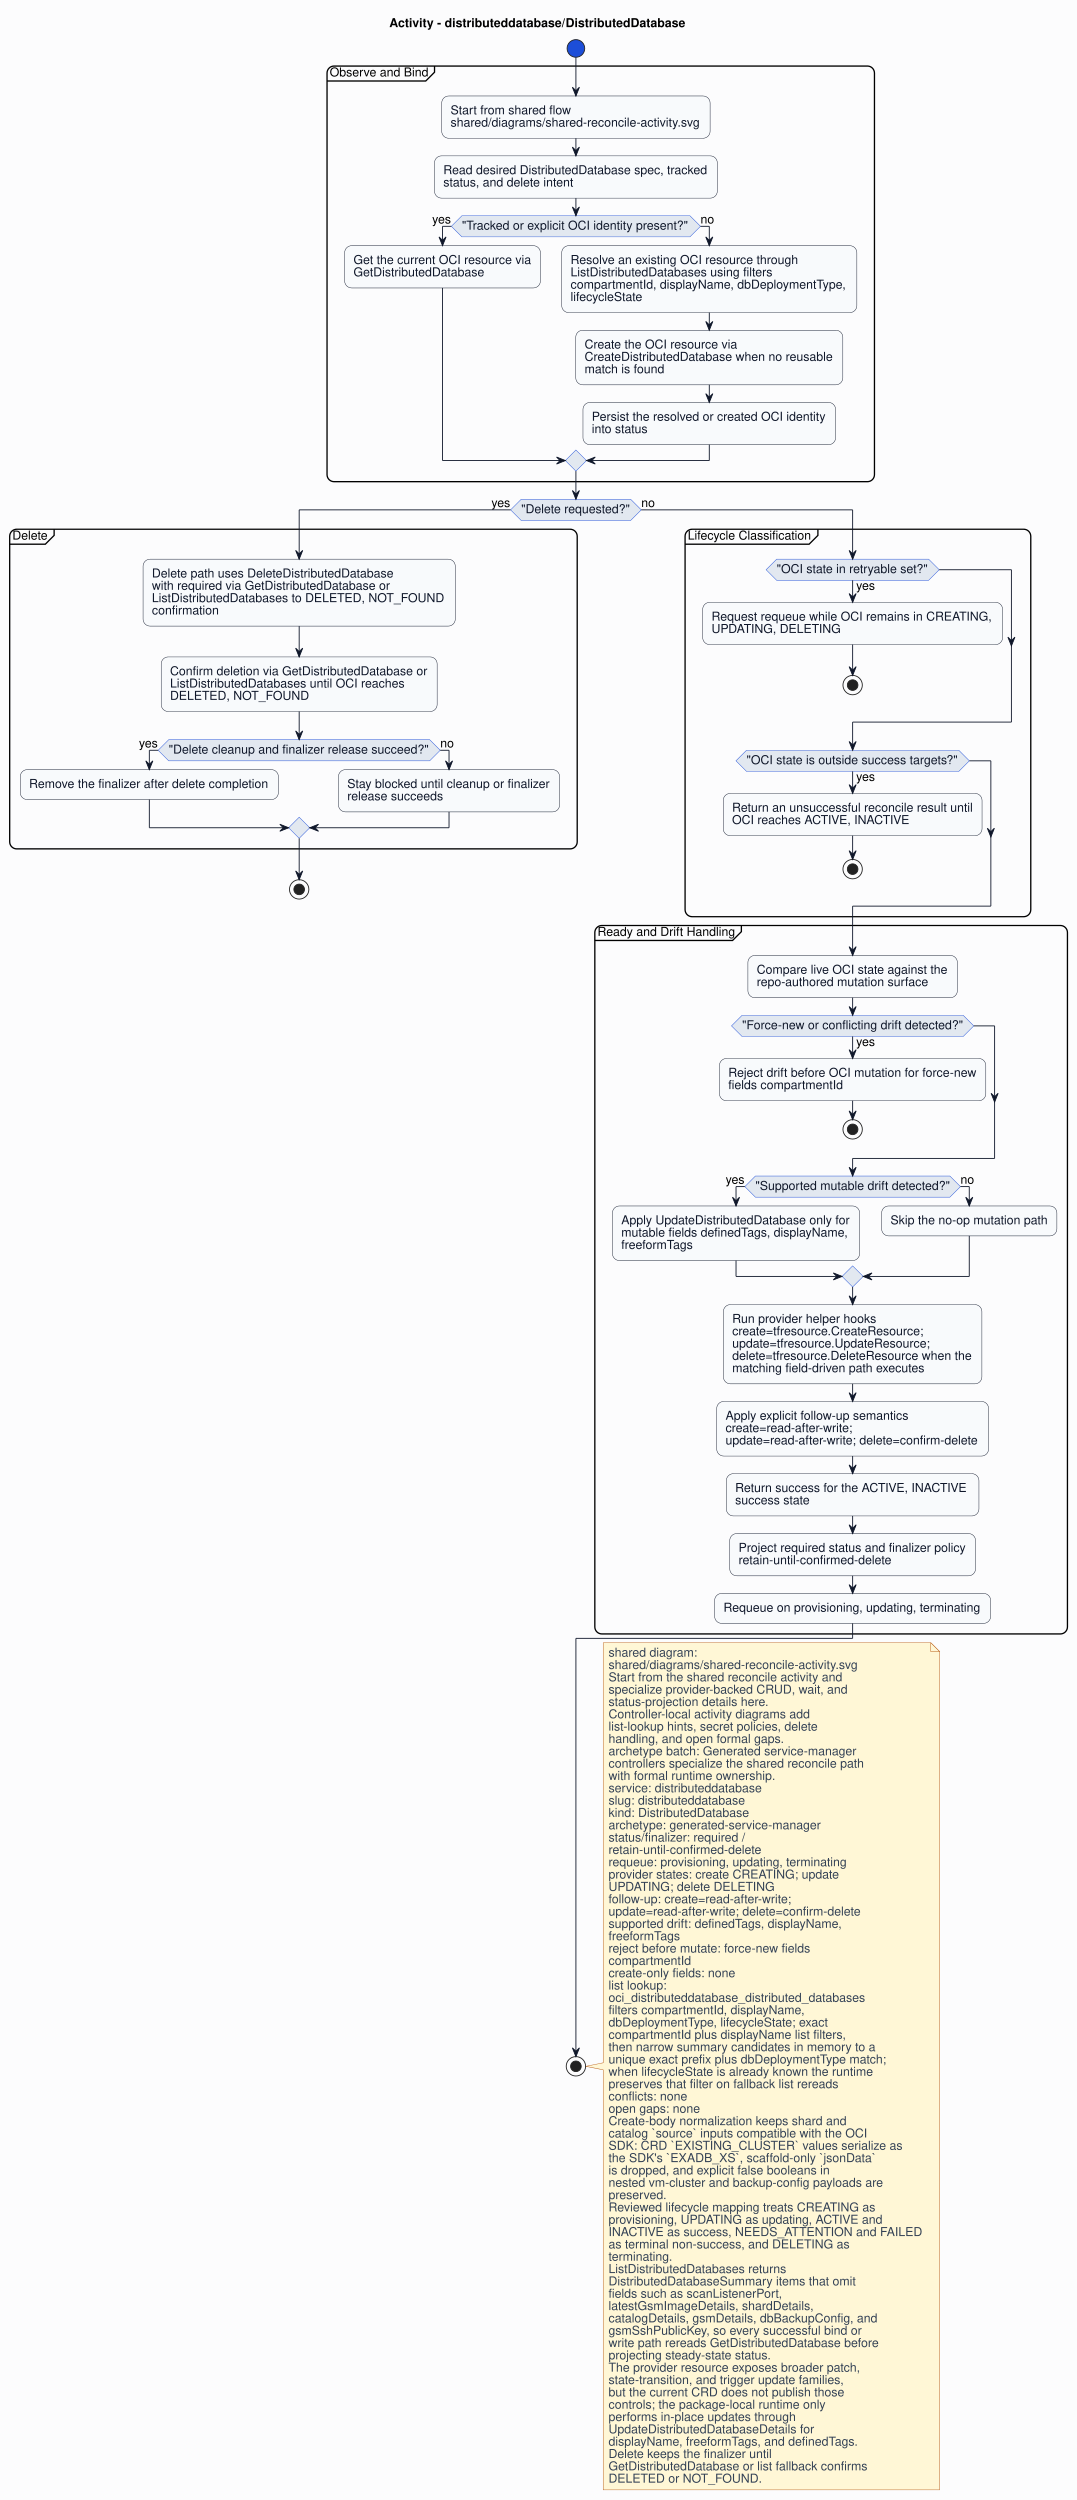
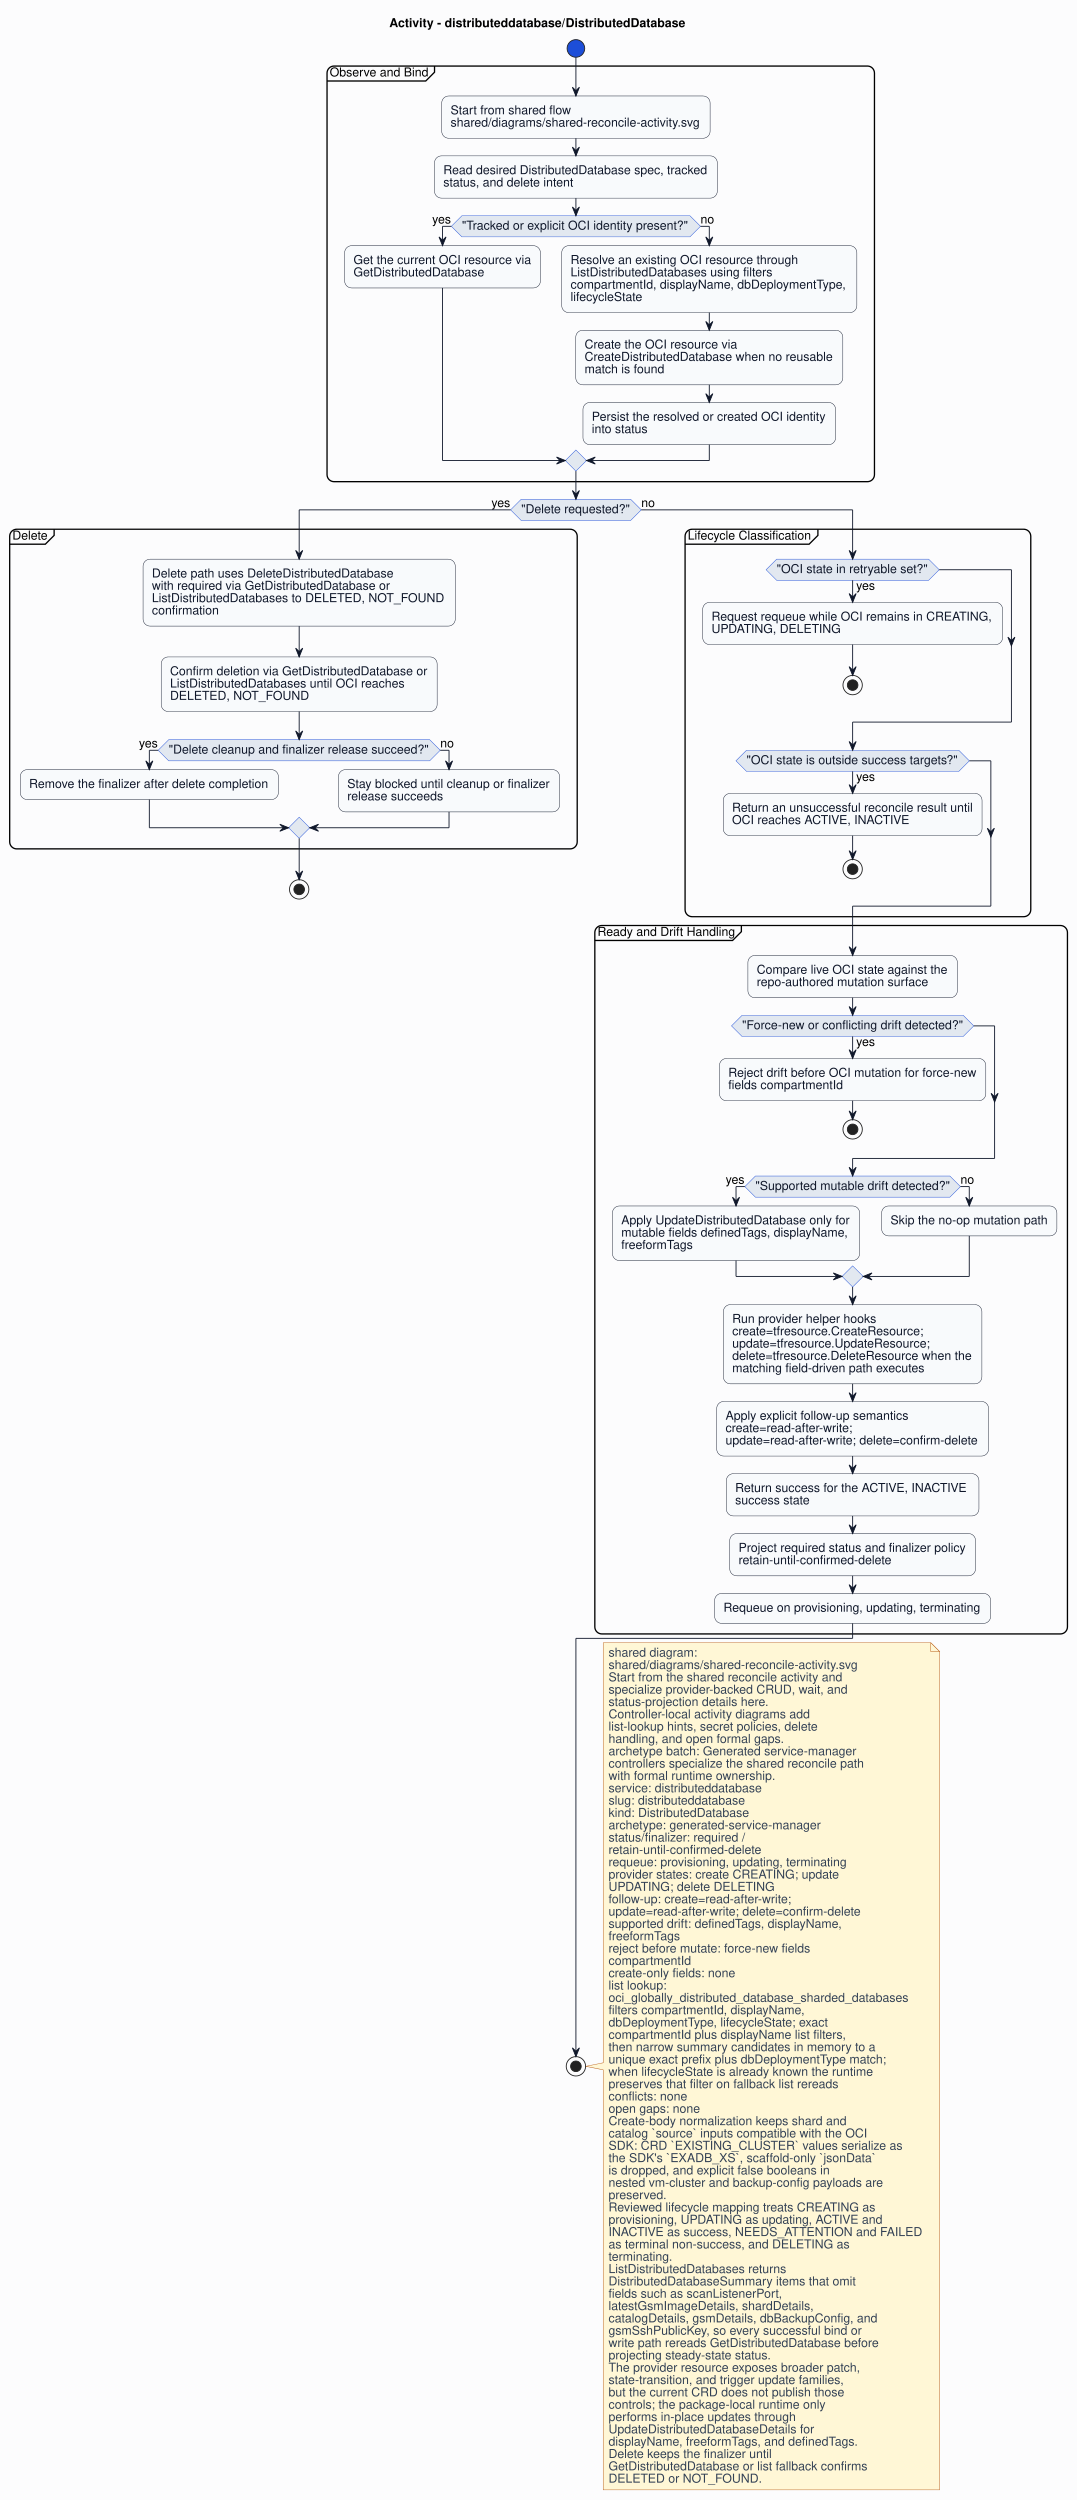
<svg xmlns="http://www.w3.org/2000/svg" contentStyleType="text/css" data-diagram-type="ACTIVITY" height="2839px" preserveAspectRatio="none" style="width:1223px;height:2839px;background:#FCFCFD;" version="1.1" viewBox="0 0 1223 2839" width="1223px" zoomAndPan="magnify">
  <defs />
  <g>
    <rect fill="#FCFCFD" height="2839" style="stroke:none;stroke-width:1;" width="1223" x="0" y="0" />
    <g class="title" data-source-line="10">
      <text fill="#000000" font-family="Helvetica" font-size="14" font-weight="bold" lengthAdjust="spacing" textLength="336.075" x="442.058" y="30.78">Activity - distributeddatabase/DistributedDatabase</text>
    </g>
    <ellipse cx="654.002" cy="55" fill="#1D4ED8" rx="10" ry="10" style="stroke:#222222;stroke-width:1;" />
    <rect fill="none" height="472" rx="8" ry="8" style="stroke:#000000;stroke-width:1.5;" width="621.655" x="371.385" y="75" />
    <path d="M493.453,75 L493.453,82 L483.453,92 L371.385,92" fill="none" style="stroke:#000000;stroke-width:1.5;" />
    <text fill="#000000" font-family="Helvetica" font-size="14" lengthAdjust="spacing" textLength="112.068" x="374.385" y="86.78">Observe and Bind</text>
    <rect fill="#F8FAFC" height="48" rx="8" ry="8" style="stroke:#0F172A;stroke-width:0.5;" width="304.785" x="501.61" y="109" />
    <text fill="#0F172A" font-family="Helvetica" font-size="14" lengthAdjust="spacing" textLength="136.938" x="511.61" y="129.78">Start from shared flow</text>
    <text fill="#0F172A" font-family="Helvetica" font-size="14" lengthAdjust="spacing" textLength="284.785" x="511.61" y="143.78">shared/diagrams/shared-reconcile-activity.svg</text>
    <rect fill="#F8FAFC" height="48" rx="8" ry="8" style="stroke:#0F172A;stroke-width:0.5;" width="321.164" x="493.42" y="177" />
    <text fill="#0F172A" font-family="Helvetica" font-size="14" lengthAdjust="spacing" textLength="301.164" x="503.42" y="197.78">Read desired DistributedDatabase spec, tracked</text>
    <text fill="#0F172A" font-family="Helvetica" font-size="14" lengthAdjust="spacing" textLength="148.661" x="503.42" y="211.78">status, and delete intent</text>
    <polygon fill="#E2E8F0" points="524.536,245,783.468,245,795.468,257,783.468,269,524.536,269,512.536,257,524.536,245" style="stroke:#1D4ED8;stroke-width:0.5;" />
    <text fill="#0F172A" font-family="Helvetica" font-size="14" lengthAdjust="spacing" textLength="258.932" x="524.536" y="260.78">"Tracked or explicit OCI identity present?"</text>
    <text fill="#000000" font-family="Helvetica" font-size="14" lengthAdjust="spacing" textLength="21.786" x="490.75" y="253.78">yes</text>
    <text fill="#000000" font-family="Helvetica" font-size="14" lengthAdjust="spacing" textLength="15.572" x="795.468" y="253.78">no</text>
    <rect fill="#F8FAFC" height="48" rx="8" ry="8" style="stroke:#0F172A;stroke-width:0.5;" width="222.303" x="391.385" y="279" />
    <text fill="#0F172A" font-family="Helvetica" font-size="14" lengthAdjust="spacing" textLength="202.303" x="401.385" y="299.78">Get the current OCI resource via</text>
    <text fill="#0F172A" font-family="Helvetica" font-size="14" lengthAdjust="spacing" textLength="149.413" x="401.385" y="313.78">GetDistributedDatabase</text>
    <rect fill="#F8FAFC" height="76" rx="8" ry="8" style="stroke:#0F172A;stroke-width:0.5;" width="335.144" x="637.896" y="279" />
    <text fill="#0F172A" font-family="Helvetica" font-size="14" lengthAdjust="spacing" textLength="259.909" x="647.896" y="299.78">Resolve an existing OCI resource through</text>
    <text fill="#0F172A" font-family="Helvetica" font-size="14" lengthAdjust="spacing" textLength="230.33" x="647.896" y="313.78">ListDistributedDatabases using filters</text>
    <text fill="#0F172A" font-family="Helvetica" font-size="14" lengthAdjust="spacing" textLength="315.144" x="647.896" y="327.78">compartmentId, displayName, dbDeploymentType,</text>
    <text fill="#0F172A" font-family="Helvetica" font-size="14" lengthAdjust="spacing" textLength="82.482" x="647.896" y="341.78">lifecycleState</text>
    <rect fill="#F8FAFC" height="62" rx="8" ry="8" style="stroke:#0F172A;stroke-width:0.5;" width="303.281" x="653.827" y="375" />
    <text fill="#0F172A" font-family="Helvetica" font-size="14" lengthAdjust="spacing" textLength="174.296" x="663.827" y="395.78">Create the OCI resource via</text>
    <text fill="#0F172A" font-family="Helvetica" font-size="14" lengthAdjust="spacing" textLength="283.281" x="663.827" y="409.78">CreateDistributedDatabase when no reusable</text>
    <text fill="#0F172A" font-family="Helvetica" font-size="14" lengthAdjust="spacing" textLength="91.048" x="663.827" y="423.78">match is found</text>
    <rect fill="#F8FAFC" height="48" rx="8" ry="8" style="stroke:#0F172A;stroke-width:0.5;" width="286.896" x="662.02" y="457" />
    <text fill="#0F172A" font-family="Helvetica" font-size="14" lengthAdjust="spacing" textLength="266.896" x="672.02" y="477.78">Persist the resolved or created OCI identity</text>
    <text fill="#0F172A" font-family="Helvetica" font-size="14" lengthAdjust="spacing" textLength="63.813" x="672.02" y="491.78">into status</text>
    <polygon fill="#E2E8F0" points="654.002,511,666.002,523,654.002,535,642.002,523,654.002,511" style="stroke:#1D4ED8;stroke-width:0.5;" />
    <polygon fill="#E2E8F0" points="591.826,567,716.178,567,728.178,579,716.178,591,591.826,591,579.826,579,591.826,567" style="stroke:#1D4ED8;stroke-width:0.5;" />
    <text fill="#0F172A" font-family="Helvetica" font-size="14" lengthAdjust="spacing" textLength="124.353" x="591.826" y="582.78">"Delete requested?"</text>
    <text fill="#000000" font-family="Helvetica" font-size="14" lengthAdjust="spacing" textLength="21.786" x="558.04" y="575.78">yes</text>
    <text fill="#000000" font-family="Helvetica" font-size="14" lengthAdjust="spacing" textLength="15.572" x="728.178" y="575.78">no</text>
    <rect fill="none" height="363" rx="8" ry="8" style="stroke:#000000;stroke-width:1.5;" width="644.481" x="11" y="601" />
    <path d="M61.469,601 L61.469,608 L51.469,618 L11,618" fill="none" style="stroke:#000000;stroke-width:1.5;" />
    <text fill="#000000" font-family="Helvetica" font-size="14" lengthAdjust="spacing" textLength="40.469" x="14" y="612.78">Delete</text>
    <rect fill="#F8FAFC" height="76" rx="8" ry="8" style="stroke:#0F172A;stroke-width:0.5;" width="354.551" x="162.469" y="635" />
    <text fill="#0F172A" font-family="Helvetica" font-size="14" lengthAdjust="spacing" textLength="276.274" x="172.469" y="655.78">Delete path uses DeleteDistributedDatabase</text>
    <text fill="#0F172A" font-family="Helvetica" font-size="14" lengthAdjust="spacing" textLength="271.578" x="172.469" y="669.78">with required via GetDistributedDatabase or</text>
    <text fill="#0F172A" font-family="Helvetica" font-size="14" lengthAdjust="spacing" textLength="334.551" x="172.469" y="683.78">ListDistributedDatabases to DELETED, NOT_FOUND</text>
    <text fill="#0F172A" font-family="Helvetica" font-size="14" lengthAdjust="spacing" textLength="76.255" x="172.469" y="697.78">confirmation</text>
    <rect fill="#F8FAFC" height="62" rx="8" ry="8" style="stroke:#0F172A;stroke-width:0.5;" width="313.364" x="183.062" y="746" />
    <text fill="#0F172A" font-family="Helvetica" font-size="14" lengthAdjust="spacing" textLength="293.364" x="193.062" y="766.78">Confirm deletion via GetDistributedDatabase or</text>
    <text fill="#0F172A" font-family="Helvetica" font-size="14" lengthAdjust="spacing" textLength="267.682" x="193.062" y="780.78">ListDistributedDatabases until OCI reaches</text>
    <text fill="#0F172A" font-family="Helvetica" font-size="14" lengthAdjust="spacing" textLength="159.462" x="193.062" y="794.78">DELETED, NOT_FOUND</text>
    <polygon fill="#E2E8F0" points="191.572,840,487.916,840,499.916,852,487.916,864,191.572,864,179.572,852,191.572,840" style="stroke:#1D4ED8;stroke-width:0.5;" />
    <text fill="#0F172A" font-family="Helvetica" font-size="14" lengthAdjust="spacing" textLength="296.345" x="191.572" y="855.78">"Delete cleanup and finalizer release succeed?"</text>
    <text fill="#000000" font-family="Helvetica" font-size="14" lengthAdjust="spacing" textLength="21.786" x="157.786" y="848.78">yes</text>
    <text fill="#000000" font-family="Helvetica" font-size="14" lengthAdjust="spacing" textLength="15.572" x="499.916" y="848.78">no</text>
    <rect fill="#F8FAFC" height="34" rx="8" ry="8" style="stroke:#0F172A;stroke-width:0.5;" width="293.144" x="23" y="874" />
    <text fill="#0F172A" font-family="Helvetica" font-size="14" lengthAdjust="spacing" textLength="273.144" x="33" y="894.78">Remove the finalizer after delete completion</text>
    <rect fill="#F8FAFC" height="48" rx="8" ry="8" style="stroke:#0F172A;stroke-width:0.5;" width="251.13" x="384.352" y="874" />
    <text fill="#0F172A" font-family="Helvetica" font-size="14" lengthAdjust="spacing" textLength="231.13" x="394.352" y="894.78">Stay blocked until cleanup or finalizer</text>
    <text fill="#0F172A" font-family="Helvetica" font-size="14" lengthAdjust="spacing" textLength="108.951" x="394.352" y="908.78">release succeeds</text>
    <polygon fill="#E2E8F0" points="339.744,928,351.744,940,339.744,952,327.744,940,339.744,928" style="stroke:#1D4ED8;stroke-width:0.5;" />
    <ellipse cx="339.744" cy="1010" fill="none" rx="11" ry="11" style="stroke:#222222;stroke-width:1;" />
    <ellipse cx="339.744" cy="1010" fill="#222222" rx="6" ry="6" style="stroke:#222222;stroke-width:1;" />
    <rect fill="none" height="440" rx="8" ry="8" style="stroke:#000000;stroke-width:1.5;" width="392.571" x="777.975" y="601" />
    <path d="M928.809,601 L928.809,608 L918.809,618 L777.975,618" fill="none" style="stroke:#000000;stroke-width:1.5;" />
    <text fill="#000000" font-family="Helvetica" font-size="14" lengthAdjust="spacing" textLength="140.834" x="780.975" y="612.78">Lifecycle Classification</text>
    <rect fill="#F8FAFC" height="48" rx="8" ry="8" style="stroke:#0F172A;stroke-width:0.5;" width="340.571" x="797.975" y="684" />
    <text fill="#0F172A" font-family="Helvetica" font-size="14" lengthAdjust="spacing" textLength="320.571" x="807.975" y="704.78">Request requeue while OCI remains in CREATING,</text>
    <text fill="#0F172A" font-family="Helvetica" font-size="14" lengthAdjust="spacing" textLength="150.131" x="807.975" y="718.78">UPDATING, DELETING</text>
    <ellipse cx="968.26" cy="778" fill="none" rx="11" ry="11" style="stroke:#222222;stroke-width:1;" />
    <ellipse cx="968.26" cy="778" fill="#222222" rx="6" ry="6" style="stroke:#222222;stroke-width:1;" />
    <polygon fill="#E2E8F0" points="881.977,635,1054.543,635,1066.543,647,1054.543,659,881.977,659,869.977,647,881.977,635" style="stroke:#1D4ED8;stroke-width:0.5;" />
    <text fill="#000000" font-family="Helvetica" font-size="14" lengthAdjust="spacing" textLength="21.786" x="972.26" y="669.78">yes</text>
    <text fill="#0F172A" font-family="Helvetica" font-size="14" lengthAdjust="spacing" textLength="172.566" x="881.977" y="650.78">"OCI state in retryable set?"</text>
    <rect fill="#F8FAFC" height="48" rx="8" ry="8" style="stroke:#0F172A;stroke-width:0.5;" width="293.916" x="821.302" y="901" />
    <text fill="#0F172A" font-family="Helvetica" font-size="14" lengthAdjust="spacing" textLength="273.916" x="831.302" y="921.78">Return an unsuccessful reconcile result until</text>
    <text fill="#0F172A" font-family="Helvetica" font-size="14" lengthAdjust="spacing" textLength="205.386" x="831.302" y="935.78">OCI reaches ACTIVE, INACTIVE</text>
    <ellipse cx="968.26" cy="987" fill="none" rx="11" ry="11" style="stroke:#222222;stroke-width:1;" />
    <ellipse cx="968.26" cy="987" fill="#222222" rx="6" ry="6" style="stroke:#222222;stroke-width:1;" />
    <polygon fill="#E2E8F0" points="847.739,852,1088.781,852,1100.781,864,1088.781,876,847.739,876,835.739,864,847.739,852" style="stroke:#1D4ED8;stroke-width:0.5;" />
    <text fill="#000000" font-family="Helvetica" font-size="14" lengthAdjust="spacing" textLength="21.786" x="972.26" y="886.78">yes</text>
    <text fill="#0F172A" font-family="Helvetica" font-size="14" lengthAdjust="spacing" textLength="241.042" x="847.739" y="867.78">"OCI state is outside success targets?"</text>
    <rect fill="none" height="804.5" rx="8" ry="8" style="stroke:#000000;stroke-width:1.5;" width="536.71" x="675.481" y="1051" />
    <path d="M841.901,1051 L841.901,1058 L831.901,1068 L675.481,1068" fill="none" style="stroke:#000000;stroke-width:1.5;" />
    <text fill="#000000" font-family="Helvetica" font-size="14" lengthAdjust="spacing" textLength="156.42" x="678.481" y="1062.78">Ready and Drift Handling</text>
    <rect fill="#F8FAFC" height="48" rx="8" ry="8" style="stroke:#0F172A;stroke-width:0.5;" width="237.882" x="849.319" y="1085" />
    <text fill="#0F172A" font-family="Helvetica" font-size="14" lengthAdjust="spacing" textLength="217.882" x="859.319" y="1105.78">Compare live OCI state against the</text>
    <text fill="#0F172A" font-family="Helvetica" font-size="14" lengthAdjust="spacing" textLength="195.337" x="859.319" y="1119.78">repo-authored mutation surface</text>
    <rect fill="#F8FAFC" height="48" rx="8" ry="8" style="stroke:#0F172A;stroke-width:0.5;" width="302.447" x="817.037" y="1202" />
    <text fill="#0F172A" font-family="Helvetica" font-size="14" lengthAdjust="spacing" textLength="282.447" x="827.037" y="1222.78">Reject drift before OCI mutation for force-new</text>
    <text fill="#0F172A" font-family="Helvetica" font-size="14" lengthAdjust="spacing" textLength="129.944" x="827.037" y="1236.78">fields compartmentId</text>
    <ellipse cx="968.26" cy="1282.5" fill="none" rx="11" ry="11" style="stroke:#222222;stroke-width:1;" />
    <ellipse cx="968.26" cy="1282.5" fill="#222222" rx="6" ry="6" style="stroke:#222222;stroke-width:1;" />
    <polygon fill="#E2E8F0" points="842.677,1153,1093.843,1153,1105.843,1165,1093.843,1177,842.677,1177,830.677,1165,842.677,1153" style="stroke:#1D4ED8;stroke-width:0.5;" />
    <text fill="#000000" font-family="Helvetica" font-size="14" lengthAdjust="spacing" textLength="21.786" x="972.26" y="1187.78">yes</text>
    <text fill="#0F172A" font-family="Helvetica" font-size="14" lengthAdjust="spacing" textLength="251.166" x="842.677" y="1168.78">"Force-new or conflicting drift detected?"</text>
    <polygon fill="#E2E8F0" points="857.832,1335.5,1078.688,1335.5,1090.688,1347.5,1078.688,1359.5,857.832,1359.5,845.832,1347.5,857.832,1335.5" style="stroke:#1D4ED8;stroke-width:0.5;" />
    <text fill="#0F172A" font-family="Helvetica" font-size="14" lengthAdjust="spacing" textLength="220.856" x="857.832" y="1351.28">"Supported mutable drift detected?"</text>
    <text fill="#000000" font-family="Helvetica" font-size="14" lengthAdjust="spacing" textLength="21.786" x="824.046" y="1344.28">yes</text>
    <text fill="#000000" font-family="Helvetica" font-size="14" lengthAdjust="spacing" textLength="15.572" x="1090.688" y="1344.28">no</text>
    <rect fill="#F8FAFC" height="62" rx="8" ry="8" style="stroke:#0F172A;stroke-width:0.5;" width="280.702" x="695.481" y="1369.5" />
    <text fill="#0F172A" font-family="Helvetica" font-size="14" lengthAdjust="spacing" textLength="260.702" x="705.481" y="1390.28">Apply UpdateDistributedDatabase only for</text>
    <text fill="#0F172A" font-family="Helvetica" font-size="14" lengthAdjust="spacing" textLength="259.916" x="705.481" y="1404.28">mutable fields definedTags, displayName,</text>
    <text fill="#0F172A" font-family="Helvetica" font-size="14" lengthAdjust="spacing" textLength="83.248" x="705.481" y="1418.28">freeformTags</text>
    <rect fill="#F8FAFC" height="34" rx="8" ry="8" style="stroke:#0F172A;stroke-width:0.5;" width="199.006" x="1001.185" y="1369.5" />
    <text fill="#0F172A" font-family="Helvetica" font-size="14" lengthAdjust="spacing" textLength="179.006" x="1011.185" y="1390.28">Skip the no-op mutation path</text>
    <polygon fill="#E2E8F0" points="968.26,1437.5,980.26,1449.5,968.26,1461.5,956.26,1449.5,968.26,1437.5" style="stroke:#1D4ED8;stroke-width:0.5;" />
    <rect fill="#F8FAFC" height="90" rx="8" ry="8" style="stroke:#0F172A;stroke-width:0.5;" width="293.554" x="821.483" y="1481.5" />
    <text fill="#0F172A" font-family="Helvetica" font-size="14" lengthAdjust="spacing" textLength="164.206" x="831.483" y="1502.28">Run provider helper hooks</text>
    <text fill="#0F172A" font-family="Helvetica" font-size="14" lengthAdjust="spacing" textLength="219.051" x="831.483" y="1516.28">create=tfresource.CreateResource;</text>
    <text fill="#0F172A" font-family="Helvetica" font-size="14" lengthAdjust="spacing" textLength="226.085" x="831.483" y="1530.28">update=tfresource.UpdateResource;</text>
    <text fill="#0F172A" font-family="Helvetica" font-size="14" lengthAdjust="spacing" textLength="273.554" x="831.483" y="1544.28">delete=tfresource.DeleteResource when the</text>
    <text fill="#0F172A" font-family="Helvetica" font-size="14" lengthAdjust="spacing" textLength="220.233" x="831.483" y="1558.28">matching field-driven path executes</text>
    <rect fill="#F8FAFC" height="62" rx="8" ry="8" style="stroke:#0F172A;stroke-width:0.5;" width="308.716" x="813.902" y="1591.5" />
    <text fill="#0F172A" font-family="Helvetica" font-size="14" lengthAdjust="spacing" textLength="208.53" x="823.902" y="1612.28">Apply explicit follow-up semantics</text>
    <text fill="#0F172A" font-family="Helvetica" font-size="14" lengthAdjust="spacing" textLength="145.893" x="823.902" y="1626.28">create=read-after-write;</text>
    <text fill="#0F172A" font-family="Helvetica" font-size="14" lengthAdjust="spacing" textLength="288.716" x="823.902" y="1640.28">update=read-after-write; delete=confirm-delete</text>
    <rect fill="#F8FAFC" height="48" rx="8" ry="8" style="stroke:#0F172A;stroke-width:0.5;" width="286.861" x="824.83" y="1673.5" />
    <text fill="#0F172A" font-family="Helvetica" font-size="14" lengthAdjust="spacing" textLength="266.861" x="834.83" y="1694.28">Return success for the ACTIVE, INACTIVE</text>
    <text fill="#0F172A" font-family="Helvetica" font-size="14" lengthAdjust="spacing" textLength="84.814" x="834.83" y="1708.28">success state</text>
    <rect fill="#F8FAFC" height="48" rx="8" ry="8" style="stroke:#0F172A;stroke-width:0.5;" width="279.13" x="828.695" y="1741.5" />
    <text fill="#0F172A" font-family="Helvetica" font-size="14" lengthAdjust="spacing" textLength="259.13" x="838.695" y="1762.28">Project required status and finalizer policy</text>
    <text fill="#0F172A" font-family="Helvetica" font-size="14" lengthAdjust="spacing" textLength="174.303" x="838.695" y="1776.28">retain-until-confirmed-delete</text>
    <rect fill="#F8FAFC" height="34" rx="8" ry="8" style="stroke:#0F172A;stroke-width:0.5;" width="313.419" x="811.551" y="1809.5" />
    <text fill="#0F172A" font-family="Helvetica" font-size="14" lengthAdjust="spacing" textLength="293.419" x="821.551" y="1830.28">Requeue on provisioning, updating, terminating</text>
    <path d="M685.002,1865.5 L685.002,2342.5 L665.002,2346.5 L685.002,2350.5 L685.002,2827.5 A0,0 0 0 0 685.002,2827.5 L1066.987,2827.5 A0,0 0 0 0 1066.987,2827.5 L1066.987,1875.5 L1056.987,1865.5 L685.002,1865.5 A0,0 0 0 0 685.002,1865.5" fill="#FFF7D6" style="stroke:#B45309;stroke-width:0.5;" />
    <path d="M1056.987,1865.5 L1056.987,1875.5 L1066.987,1875.5 L1056.987,1865.5" fill="#FFF7D6" style="stroke:#B45309;stroke-width:0.5;" />
    <text fill="#334155" font-family="Helvetica" font-size="14" lengthAdjust="spacing" textLength="101.165" x="691.002" y="1881.28">shared diagram:</text>
    <text fill="#334155" font-family="Helvetica" font-size="14" lengthAdjust="spacing" textLength="284.785" x="691.002" y="1895.28">shared/diagrams/shared-reconcile-activity.svg</text>
    <text fill="#334155" font-family="Helvetica" font-size="14" lengthAdjust="spacing" textLength="265.344" x="691.002" y="1909.28">Start from the shared reconcile activity and</text>
    <text fill="#334155" font-family="Helvetica" font-size="14" lengthAdjust="spacing" textLength="273.896" x="691.002" y="1923.28">specialize provider-backed CRUD, wait, and</text>
    <text fill="#334155" font-family="Helvetica" font-size="14" lengthAdjust="spacing" textLength="182.875" x="691.002" y="1937.28">status-projection details here.</text>
    <text fill="#334155" font-family="Helvetica" font-size="14" lengthAdjust="spacing" textLength="229.537" x="691.002" y="1951.28">Controller-local activity diagrams add</text>
    <text fill="#334155" font-family="Helvetica" font-size="14" lengthAdjust="spacing" textLength="238.895" x="691.002" y="1965.28">list-lookup hints, secret policies, delete</text>
    <text fill="#334155" font-family="Helvetica" font-size="14" lengthAdjust="spacing" textLength="200.033" x="691.002" y="1979.28">handling, and open formal gaps.</text>
    <text fill="#334155" font-family="Helvetica" font-size="14" lengthAdjust="spacing" textLength="281.709" x="691.002" y="1993.28">archetype batch: Generated service-manager</text>
    <text fill="#334155" font-family="Helvetica" font-size="14" lengthAdjust="spacing" textLength="291.047" x="691.002" y="2007.28">controllers specialize the shared reconcile path</text>
    <text fill="#334155" font-family="Helvetica" font-size="14" lengthAdjust="spacing" textLength="189.848" x="691.002" y="2021.28">with formal runtime ownership.</text>
    <text fill="#334155" font-family="Helvetica" font-size="14" lengthAdjust="spacing" textLength="174.323" x="691.002" y="2035.28">service: distributeddatabase</text>
    <text fill="#334155" font-family="Helvetica" font-size="14" lengthAdjust="spacing" textLength="155.661" x="691.002" y="2049.28">slug: distributeddatabase</text>
    <text fill="#334155" font-family="Helvetica" font-size="14" lengthAdjust="spacing" textLength="160.31" x="691.002" y="2063.28">kind: DistributedDatabase</text>
    <text fill="#334155" font-family="Helvetica" font-size="14" lengthAdjust="spacing" textLength="241.24" x="691.002" y="2077.28">archetype: generated-service-manager</text>
    <text fill="#334155" font-family="Helvetica" font-size="14" lengthAdjust="spacing" textLength="156.406" x="691.002" y="2091.28">status/finalizer: required /</text>
    <text fill="#334155" font-family="Helvetica" font-size="14" lengthAdjust="spacing" textLength="174.303" x="691.002" y="2105.28">retain-until-confirmed-delete</text>
    <text fill="#334155" font-family="Helvetica" font-size="14" lengthAdjust="spacing" textLength="272.398" x="691.002" y="2119.28">requeue: provisioning, updating, terminating</text>
    <text fill="#334155" font-family="Helvetica" font-size="14" lengthAdjust="spacing" textLength="265.337" x="691.002" y="2133.28">provider states: create CREATING; update</text>
    <text fill="#334155" font-family="Helvetica" font-size="14" lengthAdjust="spacing" textLength="192.165" x="691.002" y="2147.28">UPDATING; delete DELETING</text>
    <text fill="#334155" font-family="Helvetica" font-size="14" lengthAdjust="spacing" textLength="209.699" x="691.002" y="2161.28">follow-up: create=read-after-write;</text>
    <text fill="#334155" font-family="Helvetica" font-size="14" lengthAdjust="spacing" textLength="288.716" x="691.002" y="2175.28">update=read-after-write; delete=confirm-delete</text>
    <text fill="#334155" font-family="Helvetica" font-size="14" lengthAdjust="spacing" textLength="266.923" x="691.002" y="2189.28">supported drift: definedTags, displayName,</text>
    <text fill="#334155" font-family="Helvetica" font-size="14" lengthAdjust="spacing" textLength="83.248" x="691.002" y="2203.28">freeformTags</text>
    <text fill="#334155" font-family="Helvetica" font-size="14" lengthAdjust="spacing" textLength="230.33" x="691.002" y="2217.28">reject before mutate: force-new fields</text>
    <text fill="#334155" font-family="Helvetica" font-size="14" lengthAdjust="spacing" textLength="93.372" x="691.002" y="2231.28">compartmentId</text>
    <text fill="#334155" font-family="Helvetica" font-size="14" lengthAdjust="spacing" textLength="144.751" x="691.002" y="2245.28">create-only fields: none</text>
    <text fill="#334155" font-family="Helvetica" font-size="14" lengthAdjust="spacing" textLength="66.144" x="691.002" y="2259.28">list lookup:</text>
-     <text fill="#334155" font-family="Helvetica" font-size="14" lengthAdjust="spacing" textLength="292.653" x="691.002" y="2273.28">oci_distributeddatabase_distributed_databases</text>
+     <text fill="#334155" font-family="Helvetica" font-size="14" lengthAdjust="spacing" textLength="341.701" x="691.002" y="2273.28">oci_globally_distributed_database_sharded_databases</text>
    <text fill="#334155" font-family="Helvetica" font-size="14" lengthAdjust="spacing" textLength="223.303" x="691.002" y="2287.28">filters compartmentId, displayName,</text>
    <text fill="#334155" font-family="Helvetica" font-size="14" lengthAdjust="spacing" textLength="252.902" x="691.002" y="2301.28">dbDeploymentType, lifecycleState; exact</text>
    <text fill="#334155" font-family="Helvetica" font-size="14" lengthAdjust="spacing" textLength="269.985" x="691.002" y="2315.28">compartmentId plus displayName list filters,</text>
    <text fill="#334155" font-family="Helvetica" font-size="14" lengthAdjust="spacing" textLength="303.461" x="691.002" y="2329.28">then narrow summary candidates in memory to a</text>
    <text fill="#334155" font-family="Helvetica" font-size="14" lengthAdjust="spacing" textLength="318.281" x="691.002" y="2343.28">unique exact prefix plus dbDeploymentType match;</text>
    <text fill="#334155" font-family="Helvetica" font-size="14" lengthAdjust="spacing" textLength="301.93" x="691.002" y="2357.28">when lifecycleState is already known the runtime</text>
    <text fill="#334155" font-family="Helvetica" font-size="14" lengthAdjust="spacing" textLength="262.227" x="691.002" y="2371.28">preserves that filter on fallback list rereads</text>
    <text fill="#334155" font-family="Helvetica" font-size="14" lengthAdjust="spacing" textLength="89.496" x="691.002" y="2385.28">conflicts: none</text>
    <text fill="#334155" font-family="Helvetica" font-size="14" lengthAdjust="spacing" textLength="104.316" x="691.002" y="2399.28">open gaps: none</text>
    <text fill="#334155" font-family="Helvetica" font-size="14" lengthAdjust="spacing" textLength="271.599" x="691.002" y="2413.28">Create-body normalization keeps shard and</text>
    <text fill="#334155" font-family="Helvetica" font-size="14" lengthAdjust="spacing" textLength="294.137" x="691.002" y="2427.28">catalog `source` inputs compatible with the OCI</text>
    <text fill="#334155" font-family="Helvetica" font-size="14" lengthAdjust="spacing" textLength="336.861" x="691.002" y="2441.28">SDK: CRD `EXISTING_CLUSTER` values serialize as</text>
    <text fill="#334155" font-family="Helvetica" font-size="14" lengthAdjust="spacing" textLength="303.789" x="691.002" y="2455.28">the SDK's `EXADB_XS`, scaffold-only `jsonData`</text>
    <text fill="#334155" font-family="Helvetica" font-size="14" lengthAdjust="spacing" textLength="252.164" x="691.002" y="2469.28">is dropped, and explicit false booleans in</text>
    <text fill="#334155" font-family="Helvetica" font-size="14" lengthAdjust="spacing" textLength="312.84" x="691.002" y="2483.28">nested vm-cluster and backup-config payloads are</text>
    <text fill="#334155" font-family="Helvetica" font-size="14" lengthAdjust="spacing" textLength="66.144" x="691.002" y="2497.28">preserved.</text>
    <text fill="#334155" font-family="Helvetica" font-size="14" lengthAdjust="spacing" textLength="306.558" x="691.002" y="2511.28">Reviewed lifecycle mapping treats CREATING as</text>
    <text fill="#334155" font-family="Helvetica" font-size="14" lengthAdjust="spacing" textLength="316.702" x="691.002" y="2525.28">provisioning, UPDATING as updating, ACTIVE and</text>
    <text fill="#334155" font-family="Helvetica" font-size="14" lengthAdjust="spacing" textLength="360.985" x="691.002" y="2539.28">INACTIVE as success, NEEDS_ATTENTION and FAILED</text>
    <text fill="#334155" font-family="Helvetica" font-size="14" lengthAdjust="spacing" textLength="274.668" x="691.002" y="2553.28">as terminal non-success, and DELETING as</text>
    <text fill="#334155" font-family="Helvetica" font-size="14" lengthAdjust="spacing" textLength="73.144" x="691.002" y="2567.28">terminating.</text>
    <text fill="#334155" font-family="Helvetica" font-size="14" lengthAdjust="spacing" textLength="203.096" x="691.002" y="2581.28">ListDistributedDatabases returns</text>
    <text fill="#334155" font-family="Helvetica" font-size="14" lengthAdjust="spacing" textLength="281.661" x="691.002" y="2595.28">DistributedDatabaseSummary items that omit</text>
    <text fill="#334155" font-family="Helvetica" font-size="14" lengthAdjust="spacing" textLength="197.654" x="691.002" y="2609.28">fields such as scanListenerPort,</text>
    <text fill="#334155" font-family="Helvetica" font-size="14" lengthAdjust="spacing" textLength="234.199" x="691.002" y="2623.28">latestGsmImageDetails, shardDetails,</text>
    <text fill="#334155" font-family="Helvetica" font-size="14" lengthAdjust="spacing" textLength="306.612" x="691.002" y="2637.28">catalogDetails, gsmDetails, dbBackupConfig, and</text>
    <text fill="#334155" font-family="Helvetica" font-size="14" lengthAdjust="spacing" textLength="289.461" x="691.002" y="2651.28">gsmSshPublicKey, so every successful bind or</text>
    <text fill="#334155" font-family="Helvetica" font-size="14" lengthAdjust="spacing" textLength="308.943" x="691.002" y="2665.28">write path rereads GetDistributedDatabase before</text>
    <text fill="#334155" font-family="Helvetica" font-size="14" lengthAdjust="spacing" textLength="185.985" x="691.002" y="2679.28">projecting steady-state status.</text>
    <text fill="#334155" font-family="Helvetica" font-size="14" lengthAdjust="spacing" textLength="287.157" x="691.002" y="2693.28">The provider resource exposes broader patch,</text>
    <text fill="#334155" font-family="Helvetica" font-size="14" lengthAdjust="spacing" textLength="268.475" x="691.002" y="2707.28">state-transition, and trigger update families,</text>
    <text fill="#334155" font-family="Helvetica" font-size="14" lengthAdjust="spacing" textLength="268.488" x="691.002" y="2721.28">but the current CRD does not publish those</text>
    <text fill="#334155" font-family="Helvetica" font-size="14" lengthAdjust="spacing" textLength="246.682" x="691.002" y="2735.28">controls; the package-local runtime only</text>
    <text fill="#334155" font-family="Helvetica" font-size="14" lengthAdjust="spacing" textLength="213.233" x="691.002" y="2749.28">performs in-place updates through</text>
    <text fill="#334155" font-family="Helvetica" font-size="14" lengthAdjust="spacing" textLength="235.013" x="691.002" y="2763.28">UpdateDistributedDatabaseDetails for</text>
    <text fill="#334155" font-family="Helvetica" font-size="14" lengthAdjust="spacing" textLength="287.923" x="691.002" y="2777.28">displayName, freeformTags, and definedTags.</text>
    <text fill="#334155" font-family="Helvetica" font-size="14" lengthAdjust="spacing" textLength="186.772" x="691.002" y="2791.28">Delete keeps the finalizer until</text>
    <text fill="#334155" font-family="Helvetica" font-size="14" lengthAdjust="spacing" textLength="294.896" x="691.002" y="2805.28">GetDistributedDatabase or list fallback confirms</text>
    <text fill="#334155" font-family="Helvetica" font-size="14" lengthAdjust="spacing" textLength="175.8" x="691.002" y="2819.28">DELETED or NOT_FOUND.</text>
    <ellipse cx="654.002" cy="2346.5" fill="none" rx="11" ry="11" style="stroke:#222222;stroke-width:1;" />
    <ellipse cx="654.002" cy="2346.5" fill="#222222" rx="6" ry="6" style="stroke:#222222;stroke-width:1;" />
    <line style="stroke:#0F172A;stroke-width:1;" x1="654.002" x2="654.002" y1="157" y2="177" />
    <polygon fill="#0F172A" points="650.002,167,654.002,177,658.002,167,654.002,171" style="stroke:#0F172A;stroke-width:1;" />
    <line style="stroke:#0F172A;stroke-width:1;" x1="805.468" x2="805.468" y1="355" y2="375" />
    <polygon fill="#0F172A" points="801.468,365,805.468,375,809.468,365,805.468,369" style="stroke:#0F172A;stroke-width:1;" />
    <line style="stroke:#0F172A;stroke-width:1;" x1="805.468" x2="805.468" y1="437" y2="457" />
    <polygon fill="#0F172A" points="801.468,447,805.468,457,809.468,447,805.468,451" style="stroke:#0F172A;stroke-width:1;" />
    <line style="stroke:#0F172A;stroke-width:1;" x1="512.536" x2="502.536" y1="257" y2="257" />
    <line style="stroke:#0F172A;stroke-width:1;" x1="502.536" x2="502.536" y1="257" y2="279" />
    <polygon fill="#0F172A" points="498.536,269,502.536,279,506.536,269,502.536,273" style="stroke:#0F172A;stroke-width:1;" />
    <line style="stroke:#0F172A;stroke-width:1;" x1="795.468" x2="805.468" y1="257" y2="257" />
    <line style="stroke:#0F172A;stroke-width:1;" x1="805.468" x2="805.468" y1="257" y2="279" />
    <polygon fill="#0F172A" points="801.468,269,805.468,279,809.468,269,805.468,273" style="stroke:#0F172A;stroke-width:1;" />
    <line style="stroke:#0F172A;stroke-width:1;" x1="502.536" x2="502.536" y1="327" y2="523" />
    <line style="stroke:#0F172A;stroke-width:1;" x1="502.536" x2="642.002" y1="523" y2="523" />
    <polygon fill="#0F172A" points="632.002,519,642.002,523,632.002,527,636.002,523" style="stroke:#0F172A;stroke-width:1;" />
    <line style="stroke:#0F172A;stroke-width:1;" x1="805.468" x2="805.468" y1="505" y2="523" />
    <line style="stroke:#0F172A;stroke-width:1;" x1="805.468" x2="666.002" y1="523" y2="523" />
    <polygon fill="#0F172A" points="676.002,519,666.002,523,676.002,527,672.002,523" style="stroke:#0F172A;stroke-width:1;" />
    <line style="stroke:#0F172A;stroke-width:1;" x1="654.002" x2="654.002" y1="225" y2="245" />
    <polygon fill="#0F172A" points="650.002,235,654.002,245,658.002,235,654.002,239" style="stroke:#0F172A;stroke-width:1;" />
    <line style="stroke:#0F172A;stroke-width:1;" x1="654.002" x2="654.002" y1="65" y2="109" />
    <polygon fill="#0F172A" points="650.002,99,654.002,109,658.002,99,654.002,103" style="stroke:#0F172A;stroke-width:1;" />
    <line style="stroke:#0F172A;stroke-width:1;" x1="339.744" x2="339.744" y1="711" y2="746" />
    <polygon fill="#0F172A" points="335.744,736,339.744,746,343.744,736,339.744,740" style="stroke:#0F172A;stroke-width:1;" />
    <line style="stroke:#0F172A;stroke-width:1;" x1="179.572" x2="169.572" y1="852" y2="852" />
    <line style="stroke:#0F172A;stroke-width:1;" x1="169.572" x2="169.572" y1="852" y2="874" />
    <polygon fill="#0F172A" points="165.572,864,169.572,874,173.572,864,169.572,868" style="stroke:#0F172A;stroke-width:1;" />
    <line style="stroke:#0F172A;stroke-width:1;" x1="499.916" x2="509.916" y1="852" y2="852" />
    <line style="stroke:#0F172A;stroke-width:1;" x1="509.916" x2="509.916" y1="852" y2="874" />
    <polygon fill="#0F172A" points="505.916,864,509.916,874,513.917,864,509.916,868" style="stroke:#0F172A;stroke-width:1;" />
    <line style="stroke:#0F172A;stroke-width:1;" x1="169.572" x2="169.572" y1="908" y2="940" />
    <line style="stroke:#0F172A;stroke-width:1;" x1="169.572" x2="327.744" y1="940" y2="940" />
    <polygon fill="#0F172A" points="317.744,936,327.744,940,317.744,944,321.744,940" style="stroke:#0F172A;stroke-width:1;" />
    <line style="stroke:#0F172A;stroke-width:1;" x1="509.916" x2="509.916" y1="922" y2="940" />
    <line style="stroke:#0F172A;stroke-width:1;" x1="509.916" x2="351.744" y1="940" y2="940" />
    <polygon fill="#0F172A" points="361.744,936,351.744,940,361.744,944,357.744,940" style="stroke:#0F172A;stroke-width:1;" />
    <line style="stroke:#0F172A;stroke-width:1;" x1="339.744" x2="339.744" y1="808" y2="840" />
    <polygon fill="#0F172A" points="335.744,830,339.744,840,343.744,830,339.744,834" style="stroke:#0F172A;stroke-width:1;" />
    <line style="stroke:#0F172A;stroke-width:1;" x1="339.744" x2="339.744" y1="952" y2="999" />
    <polygon fill="#0F172A" points="335.744,989,339.744,999,343.744,989,339.744,993" style="stroke:#0F172A;stroke-width:1;" />
    <line style="stroke:#0F172A;stroke-width:1;" x1="968.26" x2="968.26" y1="732" y2="767" />
    <polygon fill="#0F172A" points="964.26,757,968.26,767,972.26,757,968.26,761" style="stroke:#0F172A;stroke-width:1;" />
    <line style="stroke:#0F172A;stroke-width:1;" x1="968.26" x2="968.26" y1="659" y2="684" />
    <polygon fill="#0F172A" points="964.26,674,968.26,684,972.26,674,968.26,678" style="stroke:#0F172A;stroke-width:1;" />
    <line style="stroke:#0F172A;stroke-width:1;" x1="1066.543" x2="1148.546" y1="647" y2="647" />
    <polygon fill="#0F172A" points="1144.546,723.5,1148.546,733.5,1152.546,723.5,1148.546,727.5" style="stroke:#0F172A;stroke-width:1;" />
    <line style="stroke:#0F172A;stroke-width:1;" x1="1148.546" x2="1148.546" y1="647" y2="820" />
    <line style="stroke:#0F172A;stroke-width:1;" x1="1148.546" x2="968.26" y1="820" y2="820" />
    <line style="stroke:#0F172A;stroke-width:1;" x1="968.26" x2="968.26" y1="820" y2="852" />
    <polygon fill="#0F172A" points="964.26,842,968.26,852,972.26,842,968.26,846" style="stroke:#0F172A;stroke-width:1;" />
    <line style="stroke:#0F172A;stroke-width:1;" x1="968.26" x2="968.26" y1="949" y2="976" />
    <polygon fill="#0F172A" points="964.26,966,968.26,976,972.26,966,968.26,970" style="stroke:#0F172A;stroke-width:1;" />
    <line style="stroke:#0F172A;stroke-width:1;" x1="968.26" x2="968.26" y1="876" y2="901" />
    <polygon fill="#0F172A" points="964.26,891,968.26,901,972.26,891,968.26,895" style="stroke:#0F172A;stroke-width:1;" />
    <line style="stroke:#0F172A;stroke-width:1;" x1="1100.781" x2="1125.218" y1="864" y2="864" />
    <polygon fill="#0F172A" points="1121.218,940.5,1125.218,950.5,1129.218,940.5,1125.218,944.5" style="stroke:#0F172A;stroke-width:1;" />
    <line style="stroke:#0F172A;stroke-width:1;" x1="1125.218" x2="1125.218" y1="864" y2="1029" />
    <line style="stroke:#0F172A;stroke-width:1;" x1="1125.218" x2="968.26" y1="1029" y2="1029" />
    <line style="stroke:#0F172A;stroke-width:1;" x1="968.26" x2="968.26" y1="1029" y2="1085" />
    <polygon fill="#0F172A" points="964.26,1075,968.26,1085,972.26,1075,968.26,1079" style="stroke:#0F172A;stroke-width:1;" />
    <line style="stroke:#0F172A;stroke-width:1;" x1="968.26" x2="968.26" y1="1250" y2="1271.5" />
    <polygon fill="#0F172A" points="964.26,1261.5,968.26,1271.5,972.26,1261.5,968.26,1265.5" style="stroke:#0F172A;stroke-width:1;" />
    <line style="stroke:#0F172A;stroke-width:1;" x1="968.26" x2="968.26" y1="1177" y2="1202" />
    <polygon fill="#0F172A" points="964.26,1192,968.26,1202,972.26,1192,968.26,1196" style="stroke:#0F172A;stroke-width:1;" />
    <line style="stroke:#0F172A;stroke-width:1;" x1="1105.843" x2="1129.484" y1="1165" y2="1165" />
    <polygon fill="#0F172A" points="1125.484,1241.5,1129.484,1251.5,1133.484,1241.5,1129.484,1245.5" style="stroke:#0F172A;stroke-width:1;" />
    <line style="stroke:#0F172A;stroke-width:1;" x1="1129.484" x2="1129.484" y1="1165" y2="1315.5" />
    <line style="stroke:#0F172A;stroke-width:1;" x1="1129.484" x2="968.26" y1="1315.5" y2="1315.5" />
    <line style="stroke:#0F172A;stroke-width:1;" x1="968.26" x2="968.26" y1="1315.5" y2="1335.5" />
    <polygon fill="#0F172A" points="964.26,1325.5,968.26,1335.5,972.26,1325.5,968.26,1329.5" style="stroke:#0F172A;stroke-width:1;" />
    <line style="stroke:#0F172A;stroke-width:1;" x1="968.26" x2="968.26" y1="1133" y2="1153" />
    <polygon fill="#0F172A" points="964.26,1143,968.26,1153,972.26,1143,968.26,1147" style="stroke:#0F172A;stroke-width:1;" />
    <line style="stroke:#0F172A;stroke-width:1;" x1="845.832" x2="835.832" y1="1347.5" y2="1347.5" />
    <line style="stroke:#0F172A;stroke-width:1;" x1="835.832" x2="835.832" y1="1347.5" y2="1369.5" />
    <polygon fill="#0F172A" points="831.832,1359.5,835.832,1369.5,839.832,1359.5,835.832,1363.5" style="stroke:#0F172A;stroke-width:1;" />
    <line style="stroke:#0F172A;stroke-width:1;" x1="1090.688" x2="1100.688" y1="1347.5" y2="1347.5" />
    <line style="stroke:#0F172A;stroke-width:1;" x1="1100.688" x2="1100.688" y1="1347.5" y2="1369.5" />
    <polygon fill="#0F172A" points="1096.688,1359.5,1100.688,1369.5,1104.688,1359.5,1100.688,1363.5" style="stroke:#0F172A;stroke-width:1;" />
    <line style="stroke:#0F172A;stroke-width:1;" x1="835.832" x2="835.832" y1="1431.5" y2="1449.5" />
    <line style="stroke:#0F172A;stroke-width:1;" x1="835.832" x2="956.26" y1="1449.5" y2="1449.5" />
    <polygon fill="#0F172A" points="946.26,1445.5,956.26,1449.5,946.26,1453.5,950.26,1449.5" style="stroke:#0F172A;stroke-width:1;" />
    <line style="stroke:#0F172A;stroke-width:1;" x1="1100.688" x2="1100.688" y1="1403.5" y2="1449.5" />
    <line style="stroke:#0F172A;stroke-width:1;" x1="1100.688" x2="980.26" y1="1449.5" y2="1449.5" />
    <polygon fill="#0F172A" points="990.26,1445.5,980.26,1449.5,990.26,1453.5,986.26,1449.5" style="stroke:#0F172A;stroke-width:1;" />
    <line style="stroke:#0F172A;stroke-width:1;" x1="968.26" x2="968.26" y1="1461.5" y2="1481.5" />
    <polygon fill="#0F172A" points="964.26,1471.5,968.26,1481.5,972.26,1471.5,968.26,1475.5" style="stroke:#0F172A;stroke-width:1;" />
    <line style="stroke:#0F172A;stroke-width:1;" x1="968.26" x2="968.26" y1="1571.5" y2="1591.5" />
    <polygon fill="#0F172A" points="964.26,1581.5,968.26,1591.5,972.26,1581.5,968.26,1585.5" style="stroke:#0F172A;stroke-width:1;" />
    <line style="stroke:#0F172A;stroke-width:1;" x1="968.26" x2="968.26" y1="1653.5" y2="1673.5" />
    <polygon fill="#0F172A" points="964.26,1663.5,968.26,1673.5,972.26,1663.5,968.26,1667.5" style="stroke:#0F172A;stroke-width:1;" />
    <line style="stroke:#0F172A;stroke-width:1;" x1="968.26" x2="968.26" y1="1721.5" y2="1741.5" />
    <polygon fill="#0F172A" points="964.26,1731.5,968.26,1741.5,972.26,1731.5,968.26,1735.5" style="stroke:#0F172A;stroke-width:1;" />
    <line style="stroke:#0F172A;stroke-width:1;" x1="968.26" x2="968.26" y1="1789.5" y2="1809.5" />
    <polygon fill="#0F172A" points="964.26,1799.5,968.26,1809.5,972.26,1799.5,968.26,1803.5" style="stroke:#0F172A;stroke-width:1;" />
    <line style="stroke:#0F172A;stroke-width:1;" x1="579.826" x2="339.744" y1="579" y2="579" />
    <line style="stroke:#0F172A;stroke-width:1;" x1="339.744" x2="339.744" y1="579" y2="635" />
    <polygon fill="#0F172A" points="335.744,625,339.744,635,343.744,625,339.744,629" style="stroke:#0F172A;stroke-width:1;" />
    <line style="stroke:#0F172A;stroke-width:1;" x1="728.178" x2="968.26" y1="579" y2="579" />
    <line style="stroke:#0F172A;stroke-width:1;" x1="968.26" x2="968.26" y1="579" y2="635" />
    <polygon fill="#0F172A" points="964.26,625,968.26,635,972.26,625,968.26,629" style="stroke:#0F172A;stroke-width:1;" />
    <line style="stroke:#0F172A;stroke-width:1;" x1="968.26" x2="968.26" y1="1843.5" y2="1860.5" />
    <line style="stroke:#0F172A;stroke-width:1;" x1="968.26" x2="654.002" y1="1860.5" y2="1860.5" />
    <line style="stroke:#0F172A;stroke-width:1;" x1="654.002" x2="654.002" y1="1860.5" y2="2335.5" />
    <polygon fill="#0F172A" points="650.002,2325.5,654.002,2335.5,658.002,2325.5,654.002,2329.5" style="stroke:#0F172A;stroke-width:1;" />
    <line style="stroke:#0F172A;stroke-width:1;" x1="654.002" x2="654.002" y1="535" y2="567" />
    <polygon fill="#0F172A" points="650.002,557,654.002,567,658.002,557,654.002,561" style="stroke:#0F172A;stroke-width:1;" />
  </g>
</svg>
